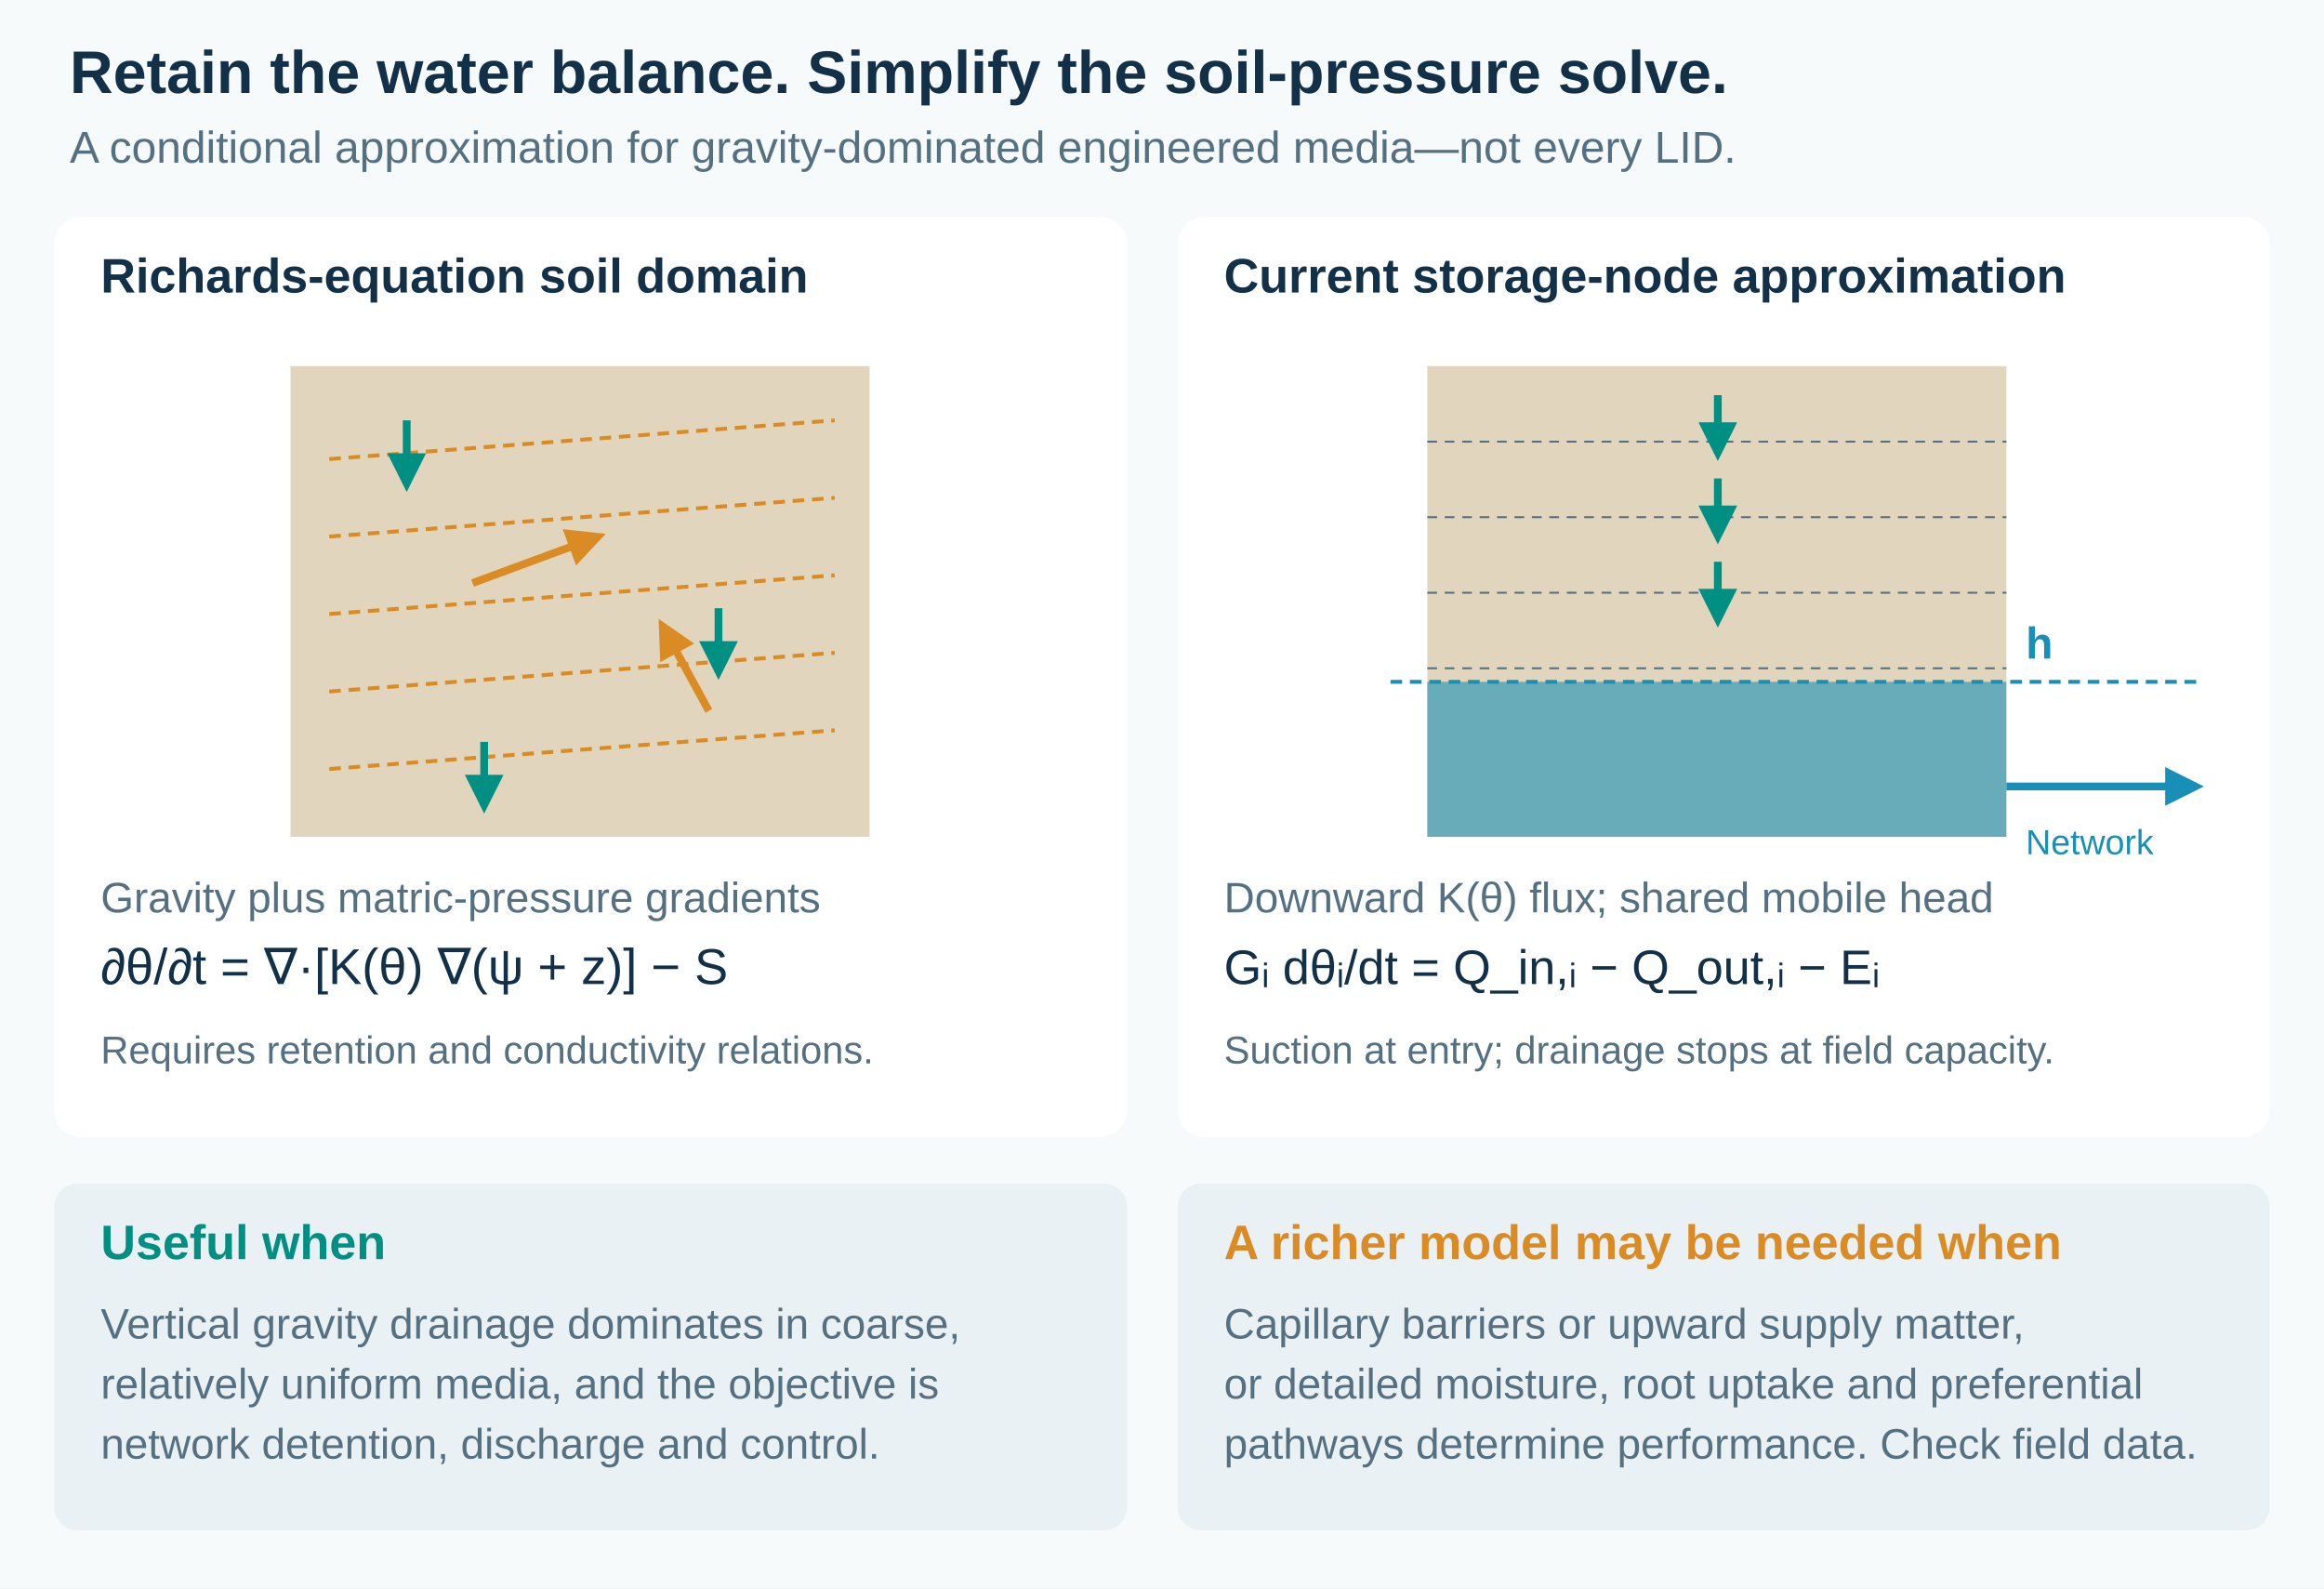
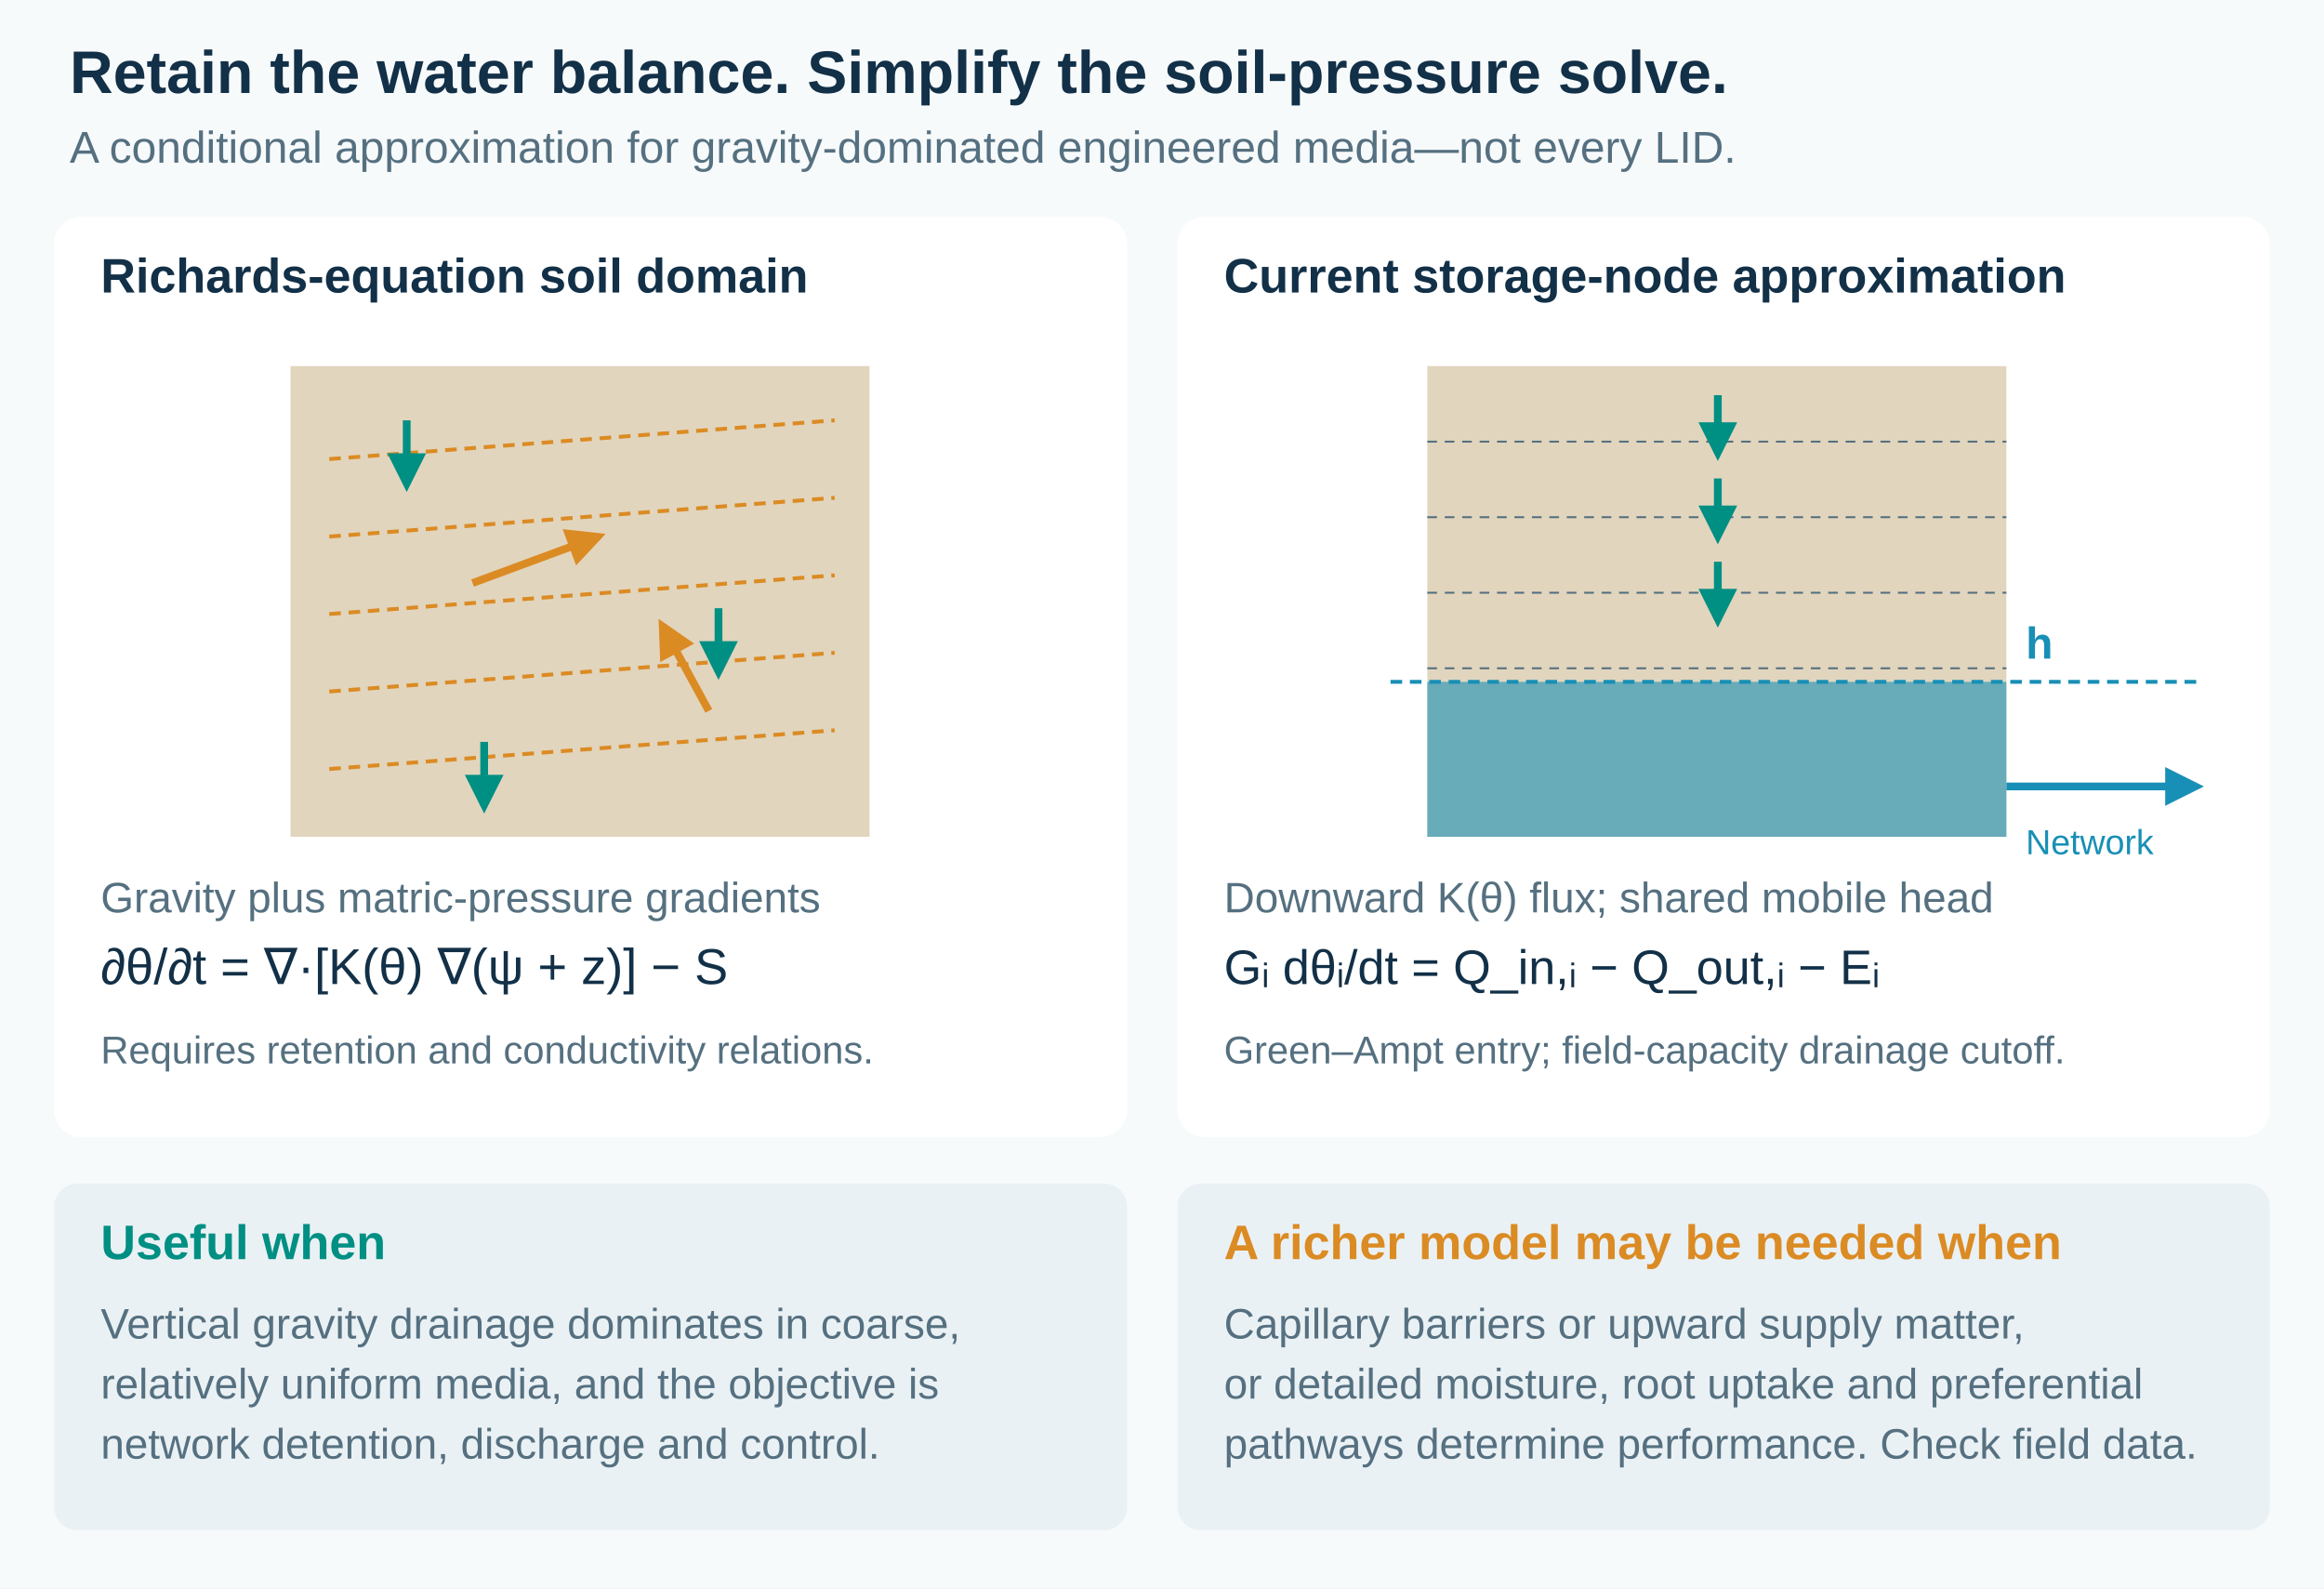
<svg xmlns="http://www.w3.org/2000/svg" width="1200" height="820" viewBox="0 0 1200 820" font-family="Arial, sans-serif">
  <defs>
    <marker id="arrow" viewBox="0 0 10 10" refX="8" refY="5" markerWidth="5" markerHeight="5" orient="auto-start-reverse">
      <path d="M0 0 L10 5 L0 10Z" fill="context-stroke" />
    </marker>
  </defs>
  <rect x="0" y="0" width="1200" height="820" rx="0" fill="#f7fafb" stroke="none" opacity="1" />
  <text x="36" y="48" font-size="31" fill="#123047" font-weight="bold" text-anchor="start">Retain the water balance. Simplify the soil-pressure solve.</text>
  <text x="36" y="84" font-size="23" fill="#557080" font-weight="normal" text-anchor="start">A conditional approximation for gravity-dominated engineered media—not every LID.</text>
  <rect x="28" y="112" width="554" height="475" rx="14" fill="white" stroke="none" opacity="1" />
  <rect x="608" y="112" width="564" height="475" rx="14" fill="white" stroke="none" opacity="1" />
  <text x="52" y="151" font-size="25" fill="#123047" font-weight="bold" text-anchor="start">Richards-equation soil domain</text>
  <text x="632" y="151" font-size="25" fill="#123047" font-weight="bold" text-anchor="start">Current storage-node approximation</text>
  <rect x="150" y="189" width="299" height="243" rx="0" fill="#e2d5bd" stroke="none" opacity="1" />
  <rect x="737" y="189" width="299" height="243" rx="0" fill="#e2d5bd" stroke="none" opacity="1" />
  <line x1="170" y1="237" x2="431" y2="217" stroke="#db8b24" stroke-width="2" stroke-dasharray="6 4" />
  <line x1="170" y1="277" x2="431" y2="257" stroke="#db8b24" stroke-width="2" stroke-dasharray="6 4" />
  <line x1="170" y1="317" x2="431" y2="297" stroke="#db8b24" stroke-width="2" stroke-dasharray="6 4" />
  <line x1="170" y1="357" x2="431" y2="337" stroke="#db8b24" stroke-width="2" stroke-dasharray="6 4" />
  <line x1="170" y1="397" x2="431" y2="377" stroke="#db8b24" stroke-width="2" stroke-dasharray="6 4" />
  <line x1="210" y1="217" x2="210" y2="250" stroke="#008f83" stroke-width="4" marker-end="url(#arrow)" />
  <line x1="371" y1="314" x2="371" y2="347" stroke="#008f83" stroke-width="4" marker-end="url(#arrow)" />
  <line x1="250" y1="383" x2="250" y2="416" stroke="#008f83" stroke-width="4" marker-end="url(#arrow)" />
  <line x1="244" y1="301" x2="309" y2="277" stroke="#db8b24" stroke-width="4" marker-end="url(#arrow)" />
  <line x1="366" y1="367" x2="342" y2="323" stroke="#db8b24" stroke-width="4" marker-end="url(#arrow)" />
  <text x="52" y="471" font-size="22" fill="#557080" font-weight="normal" text-anchor="start">Gravity plus matric-pressure gradients</text>
  <text x="52" y="508" font-size="26" fill="#123047" font-weight="normal" text-anchor="start">∂θ/∂t = ∇·[K(θ) ∇(ψ + z)] − S</text>
  <text x="52" y="549" font-size="20" fill="#557080" font-weight="normal" text-anchor="start">Requires retention and conductivity relations.</text>
  <line x1="737" y1="228" x2="1036" y2="228" stroke="#557080" stroke-width="1" stroke-dasharray="5 4" />
  <line x1="737" y1="267" x2="1036" y2="267" stroke="#557080" stroke-width="1" stroke-dasharray="5 4" />
  <line x1="737" y1="306" x2="1036" y2="306" stroke="#557080" stroke-width="1" stroke-dasharray="5 4" />
  <line x1="737" y1="345" x2="1036" y2="345" stroke="#557080" stroke-width="1" stroke-dasharray="5 4" />
  <line x1="887" y1="204" x2="887" y2="234" stroke="#008f83" stroke-width="4" marker-end="url(#arrow)" />
  <line x1="887" y1="247" x2="887" y2="277" stroke="#008f83" stroke-width="4" marker-end="url(#arrow)" />
  <line x1="887" y1="290" x2="887" y2="320" stroke="#008f83" stroke-width="4" marker-end="url(#arrow)" />
  <rect x="737" y="352" width="299" height="80" rx="0" fill="#188fb6" stroke="none" opacity="0.6" />
  <line x1="718" y1="352" x2="1138" y2="352" stroke="#188fb6" stroke-width="2" stroke-dasharray="6 4" />
  <text x="1046" y="340" font-size="23" fill="#188fb6" font-weight="bold" text-anchor="start">h</text>
  <line x1="1036" y1="406" x2="1134" y2="406" stroke="#188fb6" stroke-width="4" marker-end="url(#arrow)" />
  <text x="1046" y="441" font-size="18" fill="#188fb6" font-weight="normal" text-anchor="start">Network</text>
  <text x="632" y="471" font-size="22" fill="#557080" font-weight="normal" text-anchor="start">Downward K(θ) flux; shared mobile head</text>
  <text x="632" y="508" font-size="25" fill="#123047" font-weight="normal" text-anchor="start">Gᵢ dθᵢ/dt = Q_in,ᵢ − Q_out,ᵢ − Eᵢ</text>
-   <text x="632" y="549" font-size="20" fill="#557080" font-weight="normal" text-anchor="start">Suction at entry; drainage stops at field capacity.</text>
+   <text x="632" y="549" font-size="20" fill="#557080" font-weight="normal" text-anchor="start">Green–Ampt entry; field-capacity drainage cutoff.</text>
  <rect x="28" y="611" width="554" height="179" rx="12" fill="#eaf1f4" stroke="none" opacity="1" />
  <rect x="608" y="611" width="564" height="179" rx="12" fill="#eaf1f4" stroke="none" opacity="1" />
  <text x="52" y="650" font-size="25" fill="#008f83" font-weight="bold" text-anchor="start">Useful when</text>
  <text x="52" y="691" font-size="22" fill="#557080" font-weight="normal" text-anchor="start">Vertical gravity drainage dominates in coarse,</text>
  <text x="52" y="722" font-size="22" fill="#557080" font-weight="normal" text-anchor="start">relatively uniform media, and the objective is</text>
  <text x="52" y="753" font-size="22" fill="#557080" font-weight="normal" text-anchor="start">network detention, discharge and control.</text>
  <text x="632" y="650" font-size="25" fill="#db8b24" font-weight="bold" text-anchor="start">A richer model may be needed when</text>
  <text x="632" y="691" font-size="22" fill="#557080" font-weight="normal" text-anchor="start">Capillary barriers or upward supply matter,</text>
  <text x="632" y="722" font-size="22" fill="#557080" font-weight="normal" text-anchor="start">or detailed moisture, root uptake and preferential</text>
  <text x="632" y="753" font-size="22" fill="#557080" font-weight="normal" text-anchor="start">pathways determine performance. Check field data.</text>
</svg>
